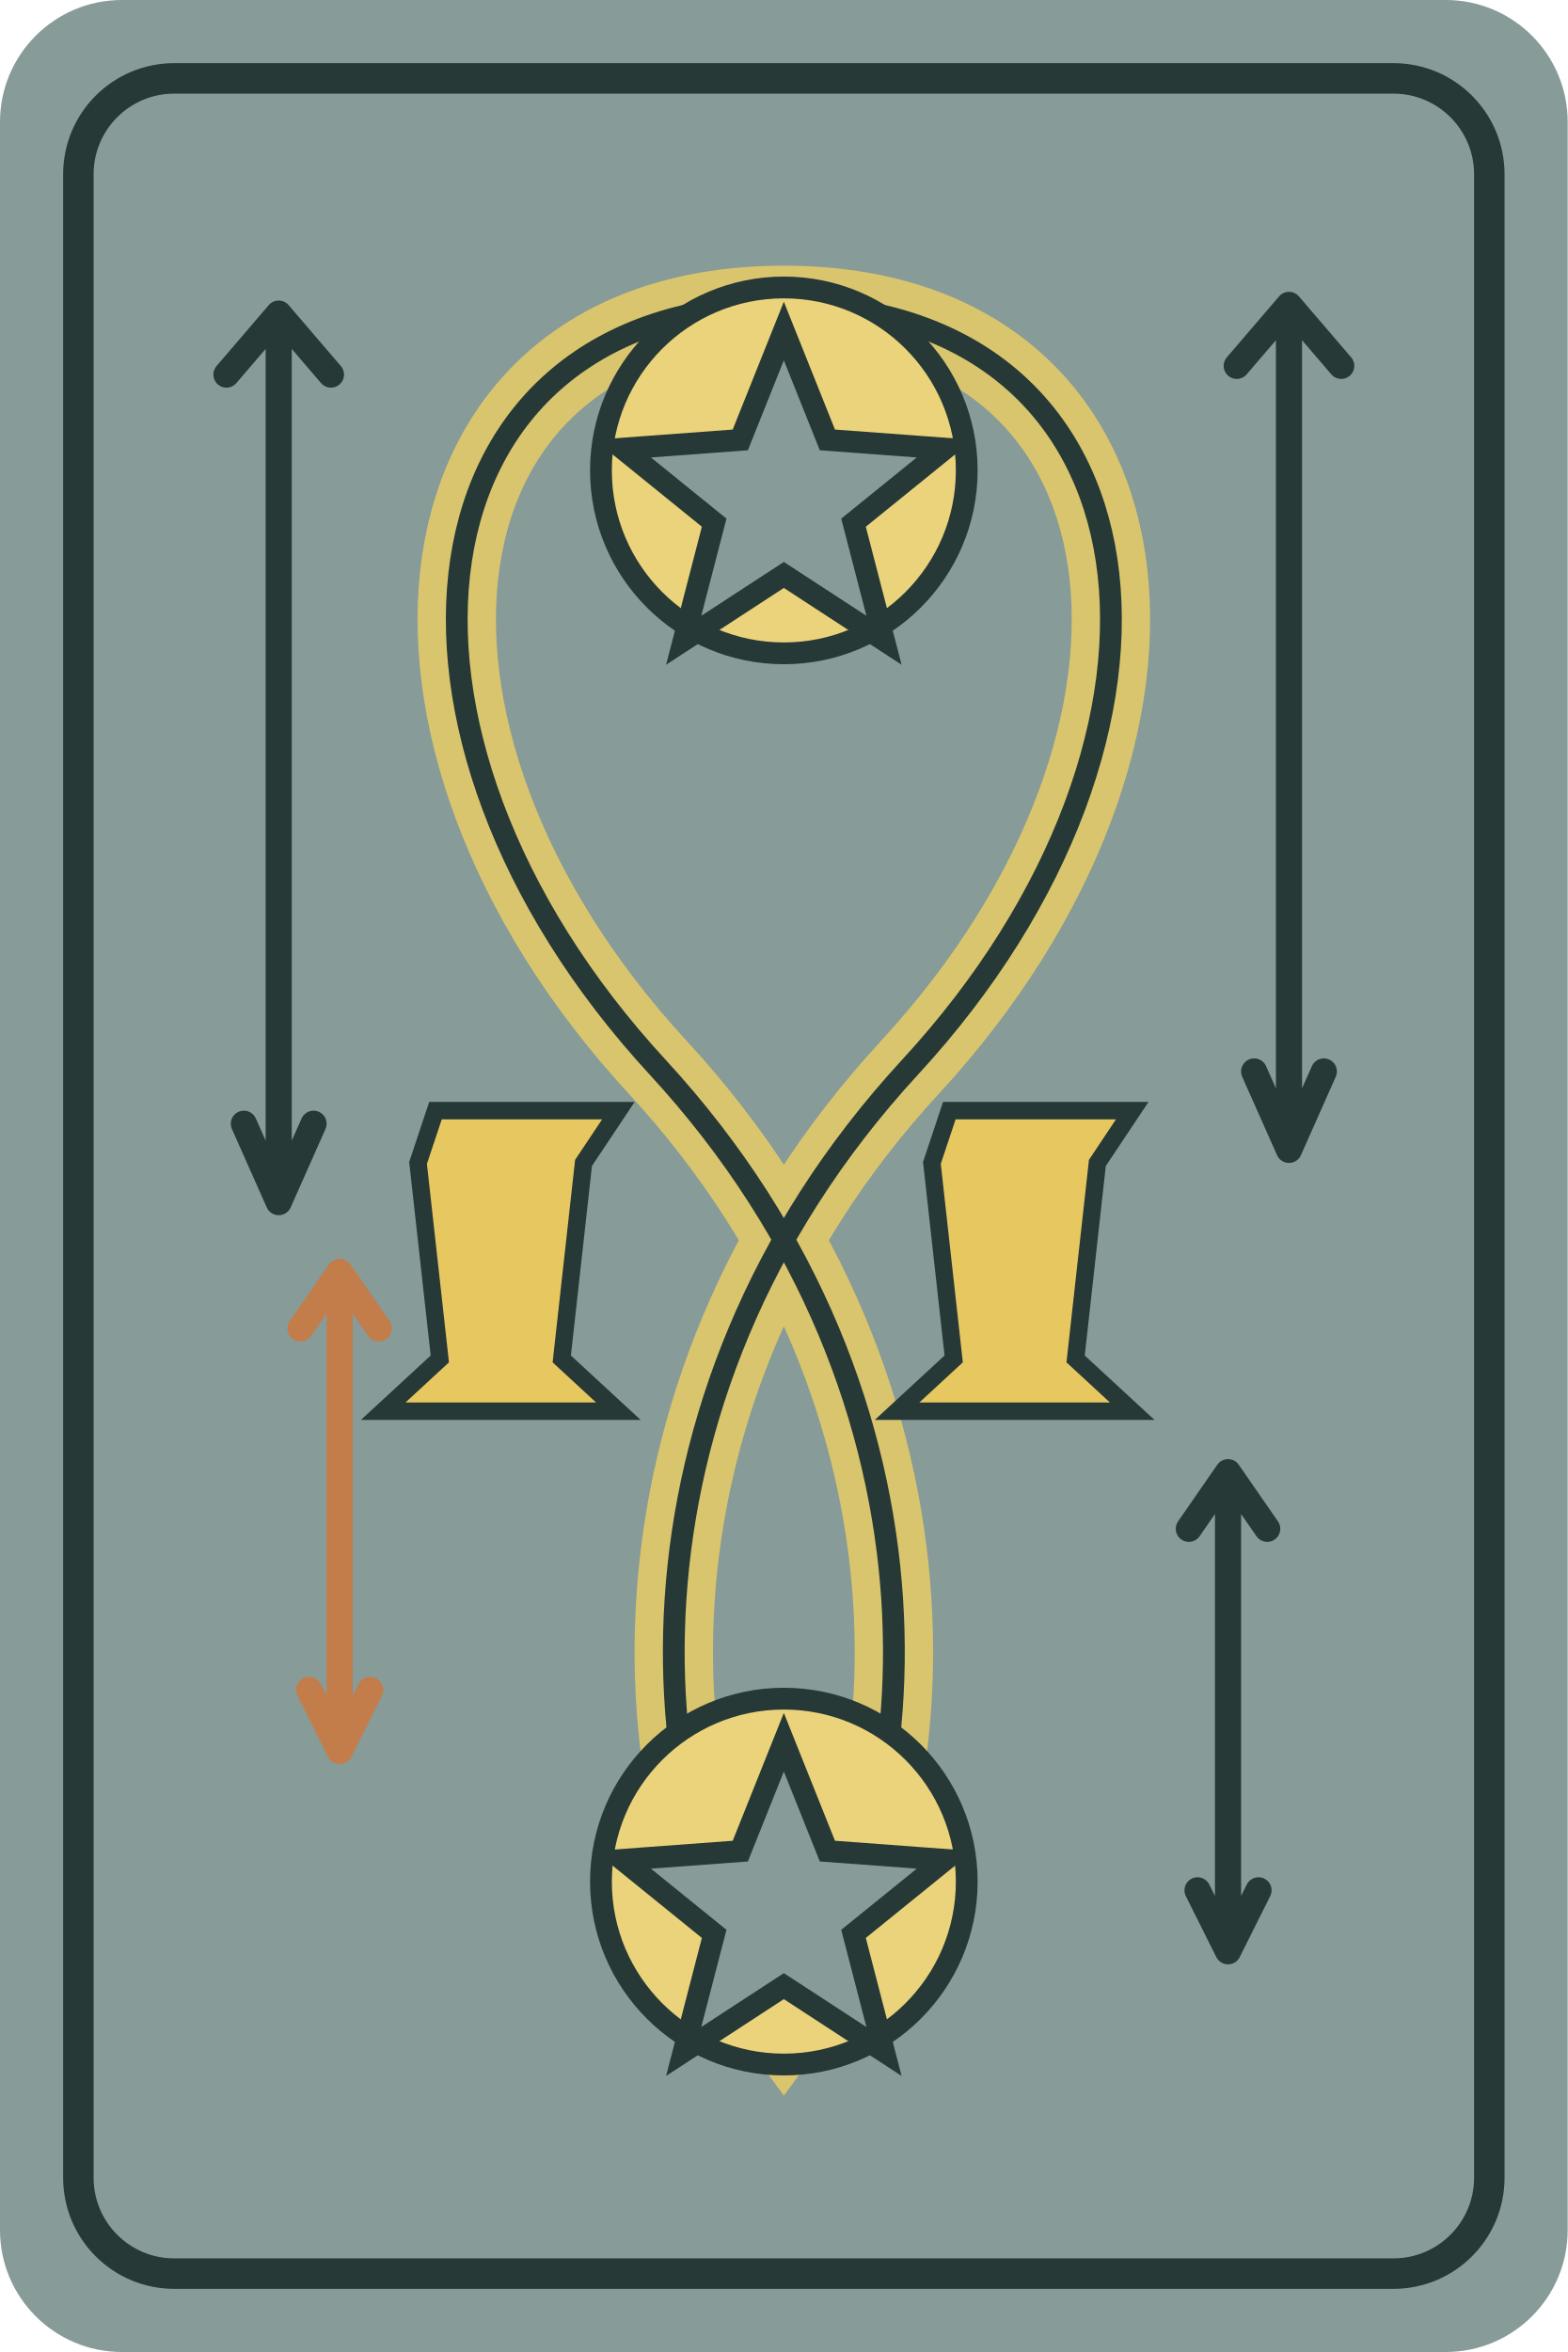
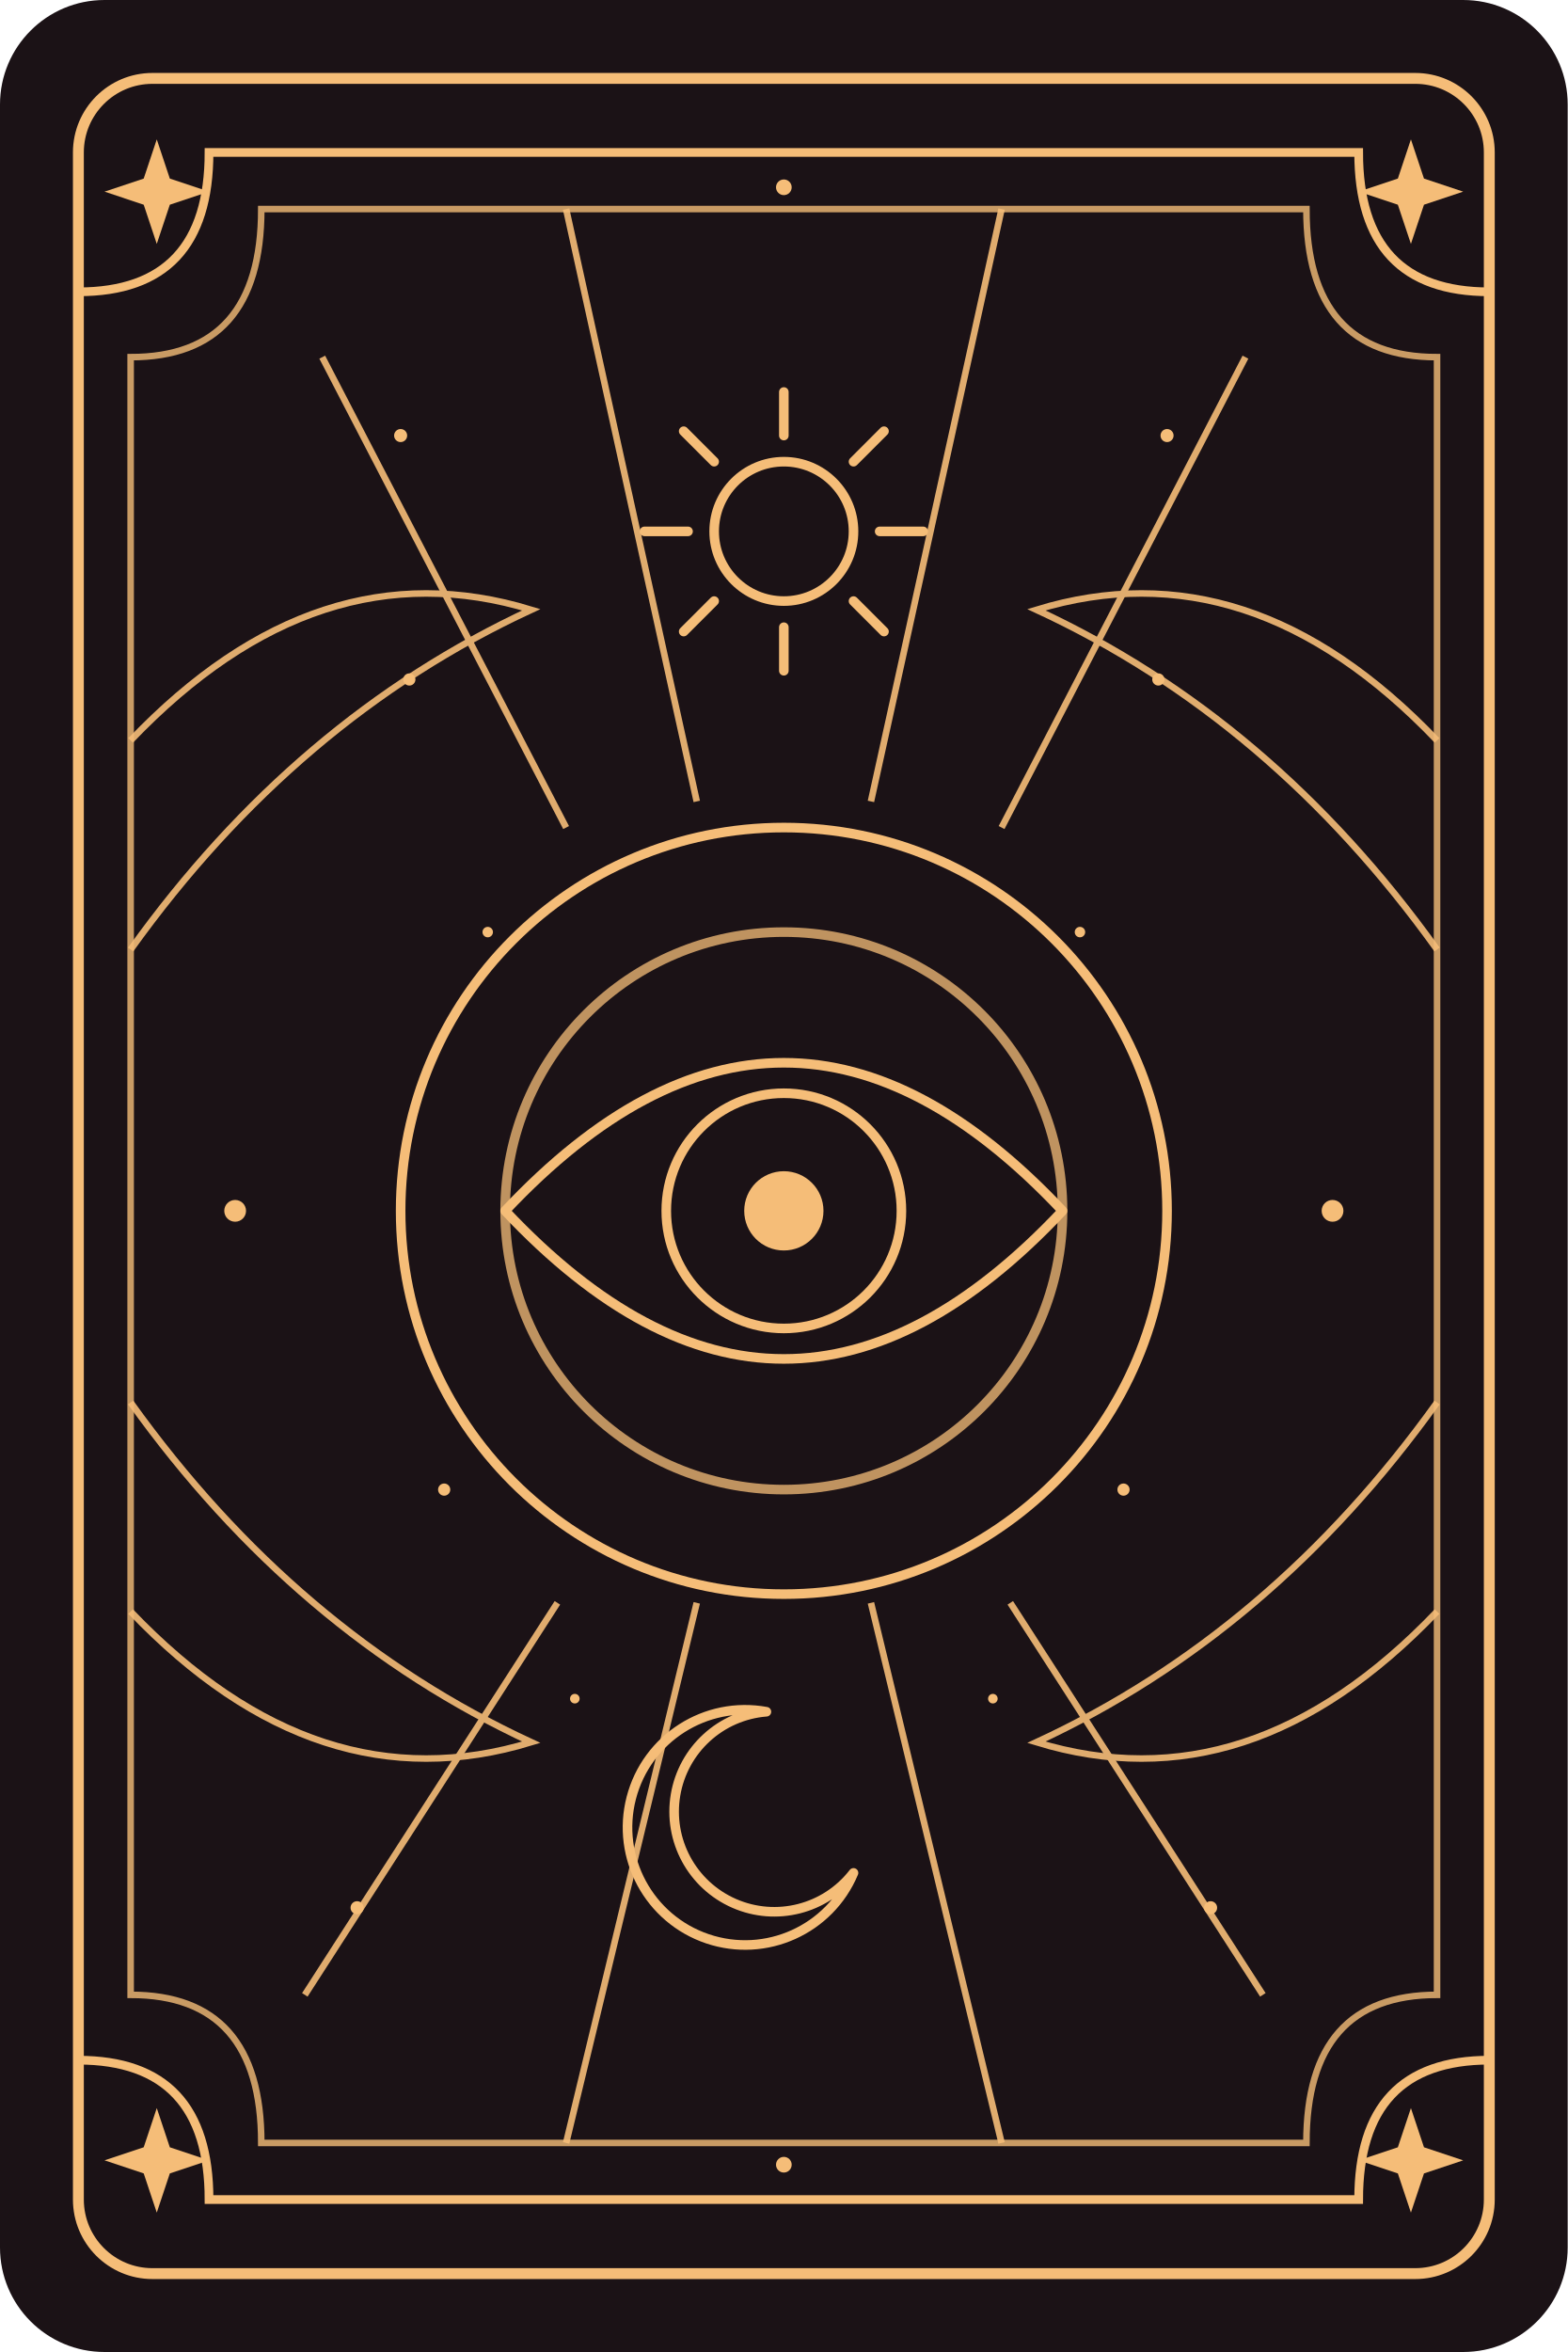
<svg xmlns="http://www.w3.org/2000/svg" viewBox="0 0 360 540" role="img" aria-labelledby="title desc">
-   <rect width="360" height="540" rx="28" fill="#879b99" />
-   <rect x="18" y="18" width="324" height="504" rx="22" fill="none" stroke="#263936" stroke-width="7" />
-   <path d="M180 70 C92 70 80 168 151 245 C222 322 214 420 180 466 C146 420 138 322 209 245 C280 168 268 70 180 70Z" fill="none" stroke="#d9c56d" stroke-width="18" />
-   <path d="M180 70 C92 70 80 168 151 245 C222 322 214 420 180 466 C146 420 138 322 209 245 C280 168 268 70 180 70Z" fill="none" stroke="#263936" stroke-width="5" />
-   <g fill="#ead37b" stroke="#263936" stroke-width="5">
-     <circle cx="180" cy="108" r="42" />
-     <circle cx="180" cy="432" r="42" />
-     <path d="M180 76l10 25 27 2-21 17 7 27-23-15-23 15 7-27-21-17 27-2z" fill="#879b99" />
-     <path d="M180 400l10 25 27 2-21 17 7 27-23-15-23 15 7-27-21-17 27-2z" fill="#879b99" />
+   <rect width="360" height="540" rx="24" fill="#1b1216" />
+   <rect x="18" y="18" width="324" height="504" rx="17" fill="none" stroke="#f5bd78" stroke-width="2.5" />
+   <path d="M48 35H312Q312 67 342 67V473Q312 473 312 505H48Q48 473 18 473V67Q48 67 48 35Z" fill="none" stroke="#f5bd78" stroke-width="2" />
+   <path d="M60 48H300Q300 82 330 82V458Q300 458 300 492H60Q60 458 30 458V82Q60 82 60 48Z" fill="none" stroke="#f5bd78" stroke-width="1.5" opacity=".8" />
+   <g fill="none" stroke="#f5bd78" stroke-width="1.5" opacity=".9">
+     <path d="M74 82L130 190M286 82L230 190M70 458L128 368M290 458L232 368" />
+     <path d="M130 48L160 184M230 48L200 184M130 492L160 368M230 492L200 368" />
+     <path d="M30 170Q73 125 122 140Q68 165 30 218M330 170Q287 125 238 140Q292 165 330 218" />
+     <path d="M30 370Q73 415 122 400Q68 375 30 322M330 370Q287 415 238 400Q292 375 330 322" />
  </g>
-   <g stroke="#263936" stroke-width="6" stroke-linecap="round">
-     <path d="M64 72v204M64 72l-12 14m12-14l12 14M64 276l-8-18m8 18l8-18" />
-     <path d="M296 264V70m0 0l-12 14m12-14l12 14M296 264l-8-18m8 18l8-18" />
-     <path d="M78 402V292m0 0l-9 13m9-13l9 13M78 402l-7-14m7 14l7-14" stroke="#c27d4b" />
-     <path d="M282 448V338m0 0l-9 13m9-13l9 13M282 448l-7-14m7 14l7-14" />
+   <g fill="#f5bd78">
+     <path d="M36 32l3 9 9 3-9 3-3 9-3-9-9-3 9-3zM324 32l3 9 9 3-9 3-3 9-3-9-9-3 9-3z" />
+     <path d="M36 484l3 9 9 3-9 3-3 9-3-9-9-3 9-3zM324 484l3 9 9 3-9 3-3 9-3-9-9-3 9-3z" />
+     <circle cx="180" cy="43" r="1.8" />
+     <circle cx="92" cy="100" r="1.5" />
+     <circle cx="268" cy="100" r="1.5" />
+     <circle cx="54" cy="278" r="2.5" />
+     <circle cx="306" cy="278" r="2.5" />
+     <circle cx="82" cy="438" r="1.5" />
+     <circle cx="278" cy="438" r="1.5" />
+     <circle cx="180" cy="497" r="1.8" />
  </g>
-   <g fill="#e7c760" stroke="#263936" stroke-width="4">
-     <path d="M100 255h42l-8 12-5 45 13 12H88l13-12-5-45z" />
-     <path d="M218 255h42l-8 12-5 45 13 12h-54l13-12-5-45z" />
+   <g fill="none" stroke="#f5bd78" stroke-width="2.2" stroke-linecap="round" stroke-linejoin="round">
+     <circle cx="180" cy="122" r="16" />
+     <path d="M180 90v10M180 144v10M148 122h10M202 122h10M157 99l7 7M196 138l7 7M203 99l-7 7M164 138l-7 7" />
+     <circle cx="180" cy="278" r="88" />
+     <circle cx="180" cy="278" r="64" opacity=".75" />
+     <path d="M116 278Q180 210 244 278Q180 346 116 278Z" />
+     <circle cx="180" cy="278" r="27" />
+     <circle cx="180" cy="278" r="8" fill="#f5bd78" />
+     <path d="M196 430a23 23 0 1 1-20-37 27 27 0 1 0 20 37Z" />
+   </g>
+   <g fill="#f5bd78">
+     <circle cx="94" cy="156" r="1.4" />
+     <circle cx="266" cy="156" r="1.4" />
+     <circle cx="112" cy="214" r="1.2" />
+     <circle cx="248" cy="214" r="1.2" />
+     <circle cx="102" cy="342" r="1.4" />
+     <circle cx="258" cy="342" r="1.4" />
+     <circle cx="132" cy="390" r="1.1" />
+     <circle cx="228" cy="390" r="1.1" />
  </g>
</svg>
